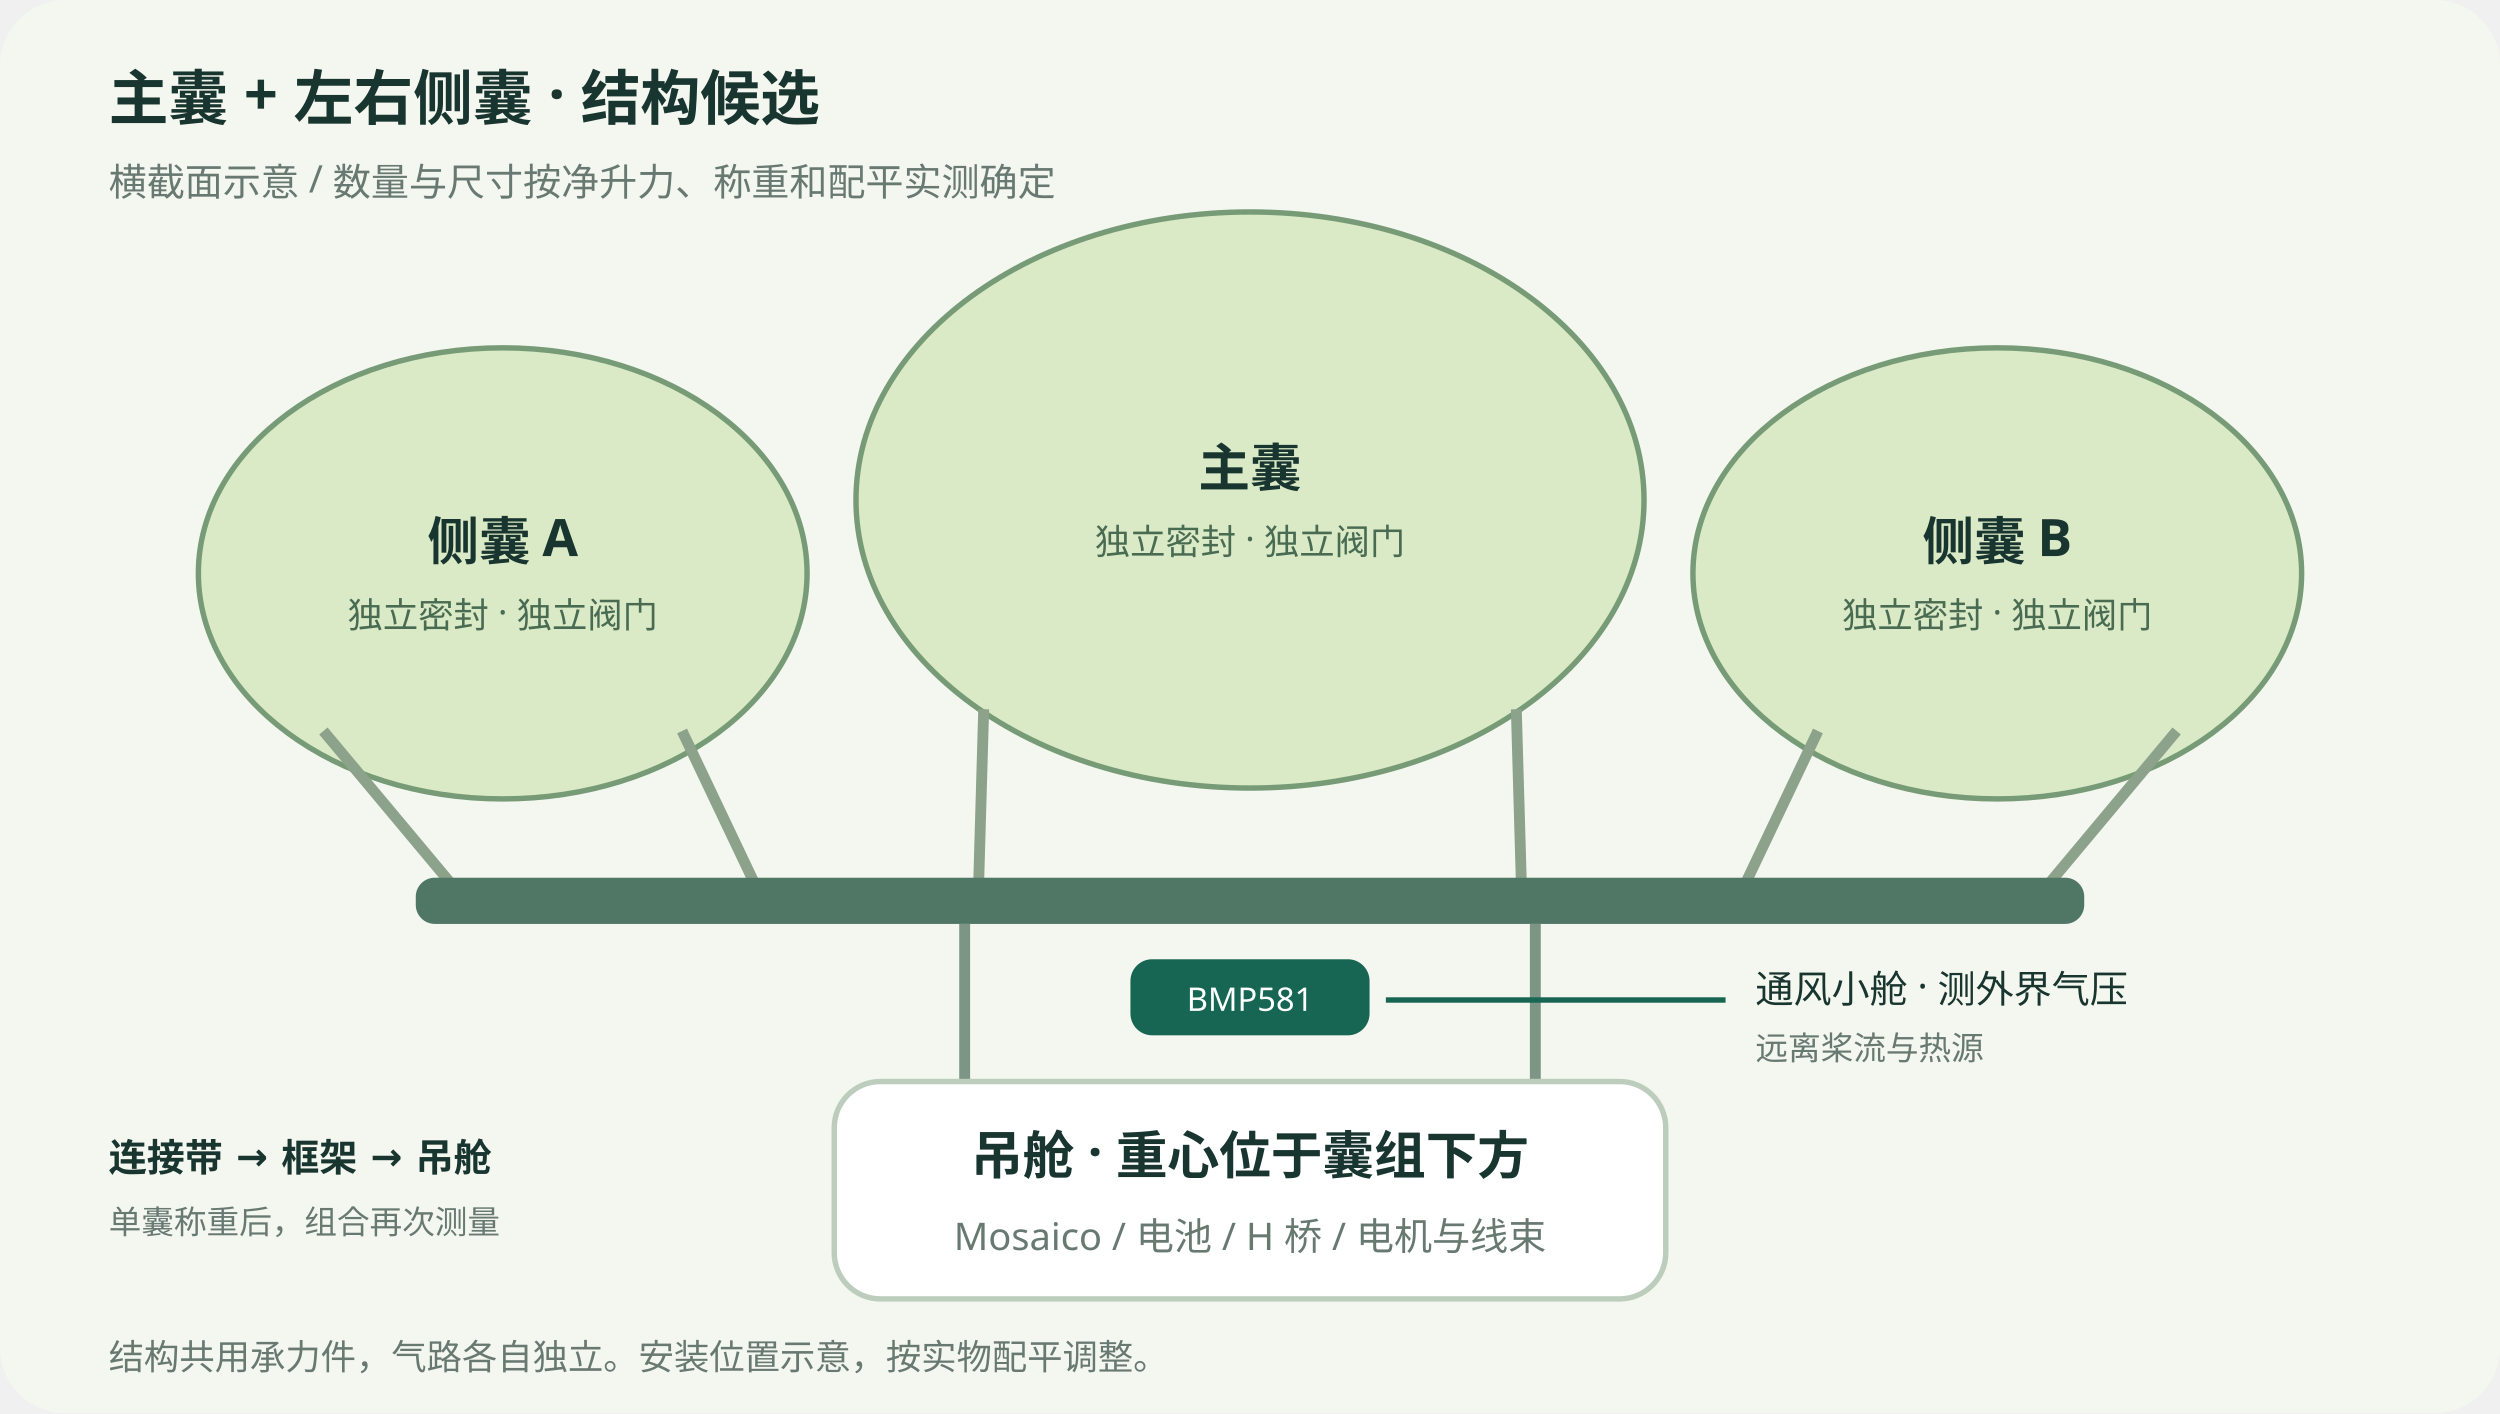
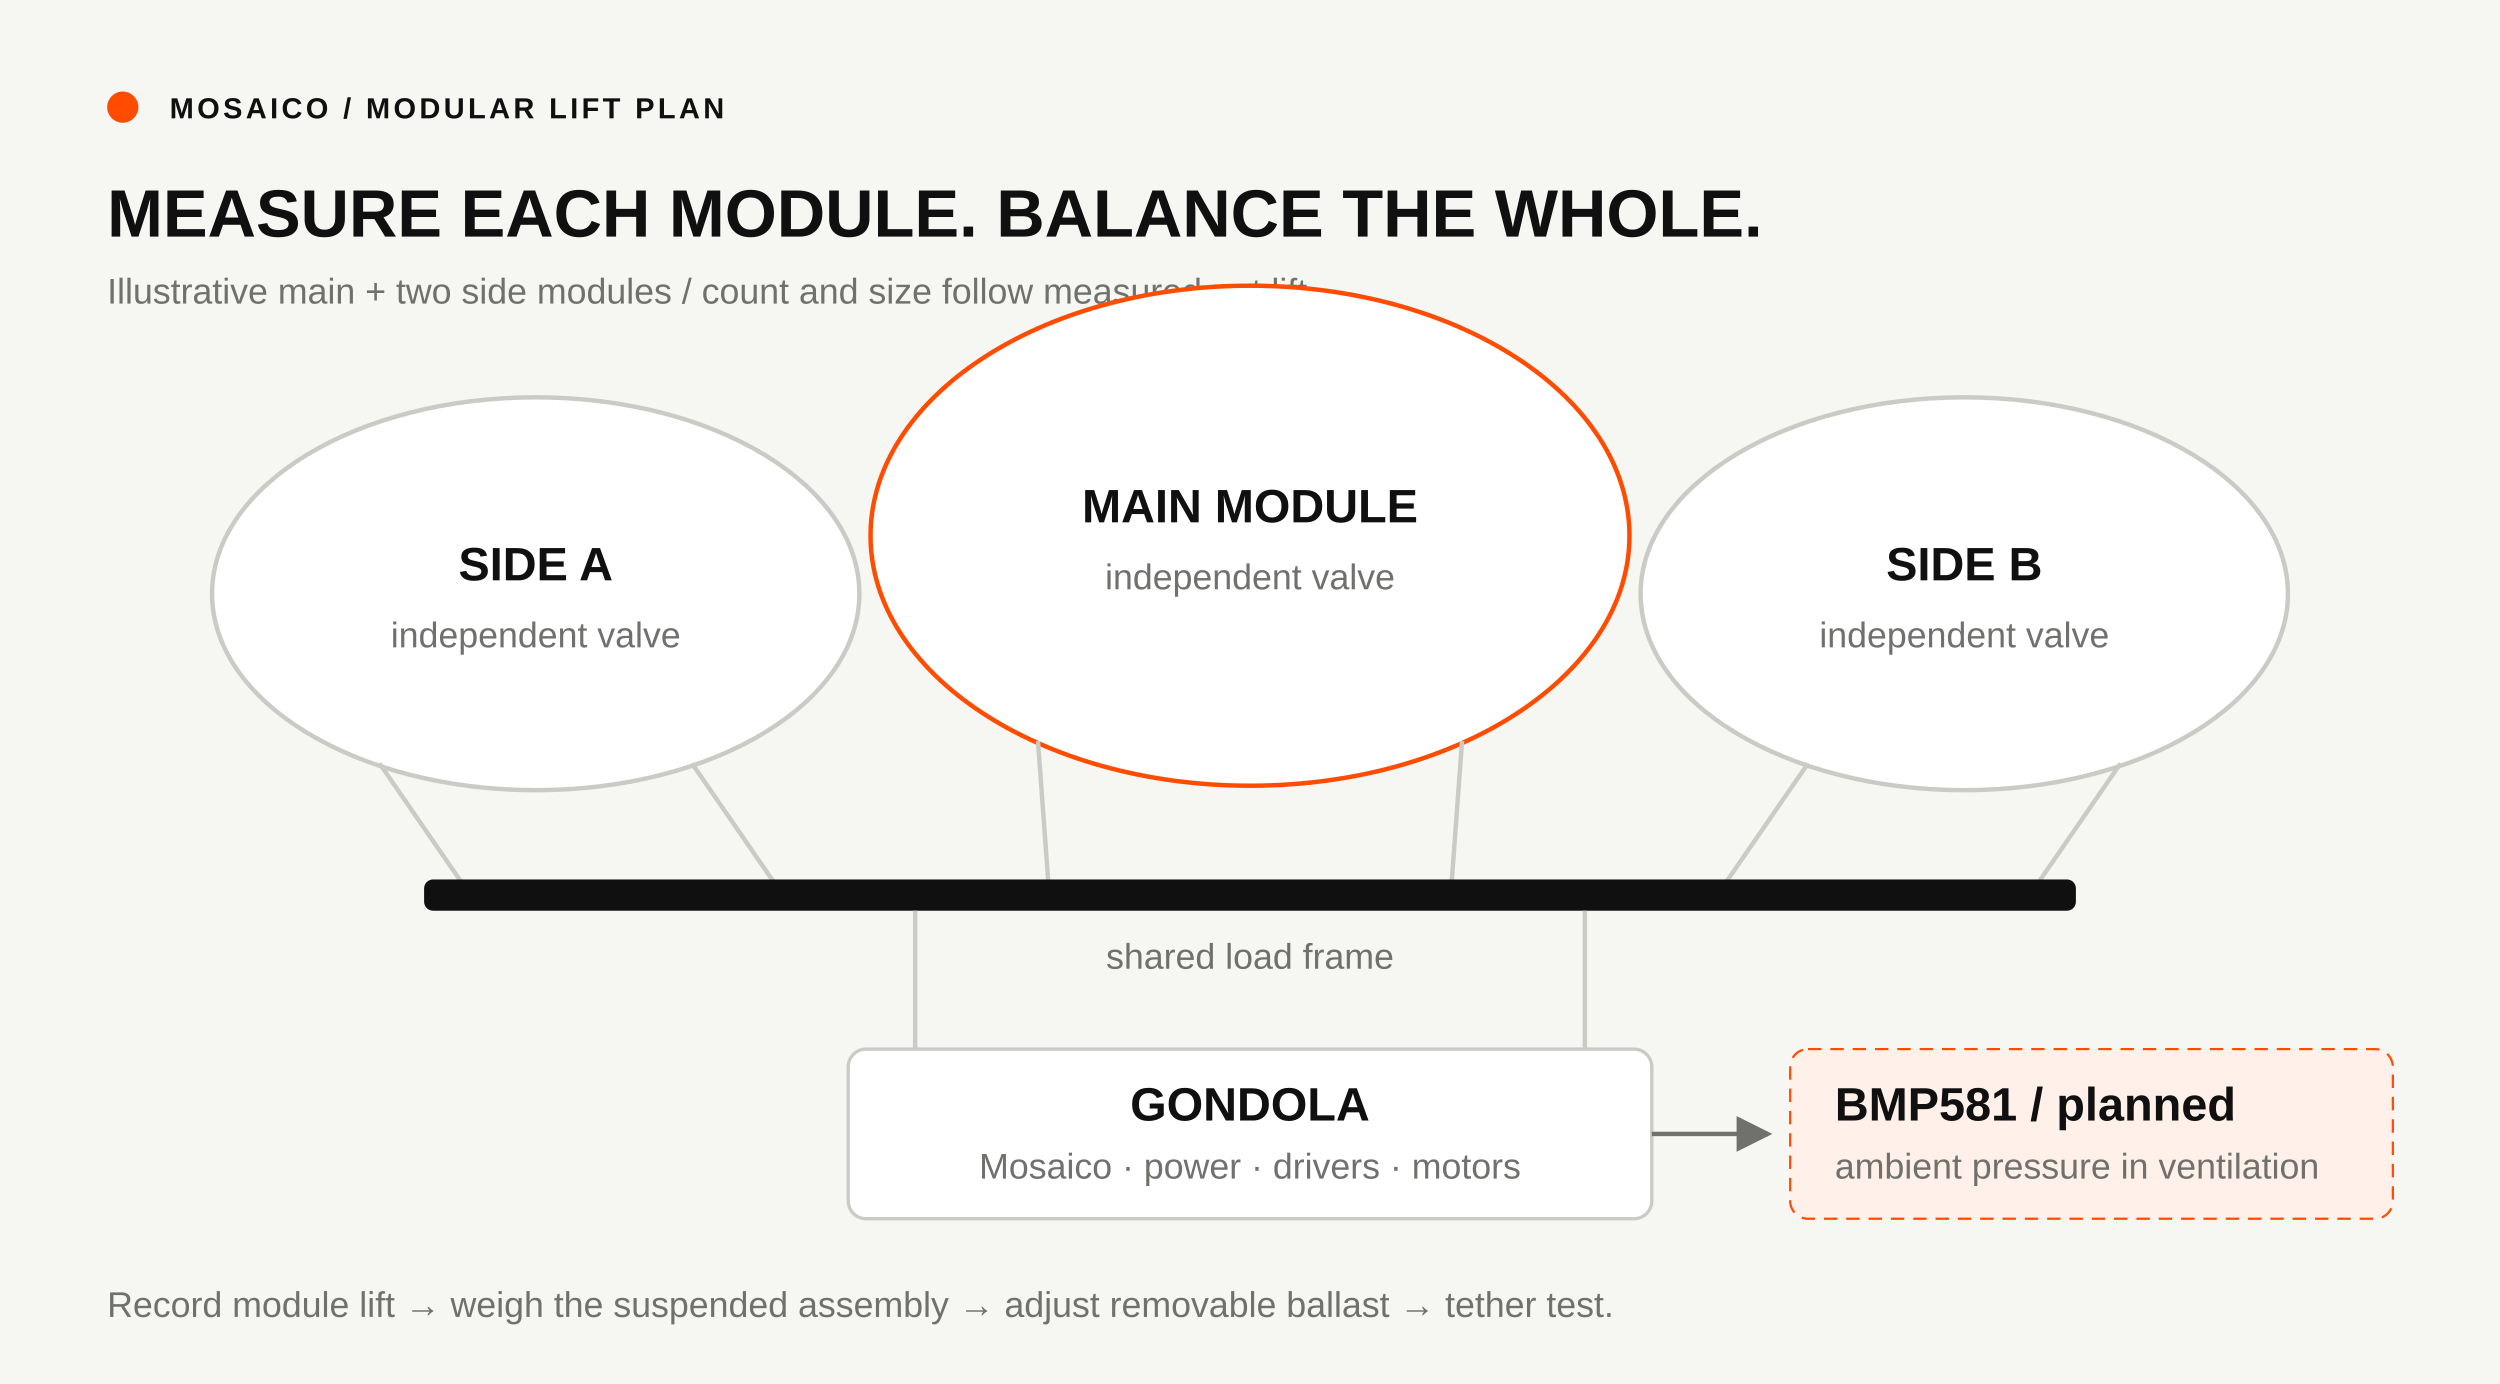
- <svg xmlns="http://www.w3.org/2000/svg" width="920" height="520" viewBox="0 0 920 520" role="img" aria-labelledby="title desc">
-   <rect width="920" height="520" rx="24" fill="#f4f7ef" />
-   <g font-family="Microsoft YaHei,Segoe UI,sans-serif" fill="#19352f">
-     <text x="40" y="44" font-size="22" font-weight="700">主囊 + 左右侧囊 · 结构候选</text>
-     <text x="40" y="72" font-size="14" fill="#687972">横截面示意 / 数量与尺寸按净升力、称重和配平实测确定</text>
-     <g stroke="#769b76" stroke-width="2" fill="#dae9c6">
-       <ellipse cx="185" cy="211" rx="112" ry="83" />
-       <ellipse cx="460" cy="184" rx="145" ry="106" />
-       <ellipse cx="735" cy="211" rx="112" ry="83" />
-     </g>
-     <g text-anchor="middle" font-size="19" font-weight="700">
-       <text x="185" y="206">侧囊 A</text>
-       <text x="460" y="179">主囊</text>
-       <text x="735" y="206">侧囊 B</text>
-     </g>
-     <g text-anchor="middle" font-size="13" fill="#486b52">
-       <text x="185" y="231">独立密封 · 独立阀门</text>
-       <text x="460" y="204">独立密封 · 独立阀门</text>
-       <text x="735" y="231">独立密封 · 独立阀门</text>
-     </g>
-     <g fill="none" stroke="#8ca28a" stroke-width="4">
-       <path d="M119 269 170 330M251 269 280 330M362 261 360 330M558 261 560 330M669 269 640 330M801 269 750 330" />
-     </g>
-     <rect x="153" y="323" width="614" height="17" rx="7" fill="#507666" />
-     <path d="M355 340v59m210-59v59" stroke="#7c9584" stroke-width="4" />
-     <rect x="307" y="398" width="306" height="80" rx="17" fill="#fff" stroke="#bdcdbd" stroke-width="2" />
-     <text x="460" y="432" text-anchor="middle" font-size="19" font-weight="700">吊舱 · 重心位于囊组下方</text>
-     <text x="460" y="460" text-anchor="middle" font-size="14" fill="#687972">Mosaico / 电池 / H 桥 / 电机与线束</text>
-     <rect x="416" y="353" width="88" height="28" rx="8" fill="#176653" />
-     <text x="460" y="372" fill="white" text-anchor="middle" font-size="12">BMP581</text>
-     <path d="m510 368 125 0" stroke="#176653" stroke-width="2" />
-     <text x="646" y="369" font-size="14">通风小舱 · 测外界气压</text>
-     <text x="646" y="390" font-size="12" fill="#687972">远离桨流与热源</text>
-     <text x="40" y="431" font-size="14" font-weight="700">连接带 → 框架 → 吊舱</text>
-     <text x="40" y="454" font-size="12" fill="#687972">单囊称重后，组合再次测量</text>
-     <text x="40" y="504" font-size="13" fill="#687972">结构共用承力件，气路各自独立。安装位置示意，按实物配平调整。</text>
+ <svg xmlns="http://www.w3.org/2000/svg" viewBox="0 0 1120 620" role="img" aria-labelledby="title desc">
+   <defs>
+     <marker id="arrow" markerWidth="8" markerHeight="8" refX="7" refY="4" orient="auto">
+       <path d="M0 0L8 4L0 8Z" fill="#70706C" />
+     </marker>
+   </defs>
+   <style>text{font-family:Arial,"Microsoft YaHei",sans-serif;fill:#101010}.k{font-size:13px;font-weight:700;letter-spacing:1.5px}.t{font-size:30px;font-weight:700}.h{font-size:21px;font-weight:700}.s{font-size:16px;fill:#70706C}.a{fill:none;stroke:#70706C;stroke-width:2;marker-end:url(#arrow)}.line{fill:none;stroke:#CBCBC6;stroke-width:2}.box{fill:white;stroke:#CBCBC6;stroke-width:1.5}</style>
+   <rect width="1120" height="620" fill="#F6F6F3" />
+   <circle cx="55" cy="48" r="7" fill="#FF4C01" />
+   <text x="76" y="53" class="k">MOSAICO / MODULAR LIFT PLAN</text>
+   <text x="48" y="106" class="t">MEASURE EACH MODULE. BALANCE THE WHOLE.</text>
+   <text x="48" y="136" class="s">Illustrative main + two side modules / count and size follow measured net lift</text>
+   <ellipse cx="240" cy="266" rx="145" ry="88" fill="white" stroke="#CBCBC6" stroke-width="2" />
+   <ellipse cx="560" cy="240" rx="170" ry="112" fill="white" stroke="#FF4C01" stroke-width="2" />
+   <ellipse cx="880" cy="266" rx="145" ry="88" fill="white" stroke="#CBCBC6" stroke-width="2" />
+   <g text-anchor="middle">
+     <text x="240" y="260" class="h">SIDE A</text>
+     <text x="240" y="290" class="s">independent valve</text>
+     <text x="560" y="234" class="h">MAIN MODULE</text>
+     <text x="560" y="264" class="s">independent valve</text>
+     <text x="880" y="260" class="h">SIDE B</text>
+     <text x="880" y="290" class="s">independent valve</text>
  </g>
+   <path d="M170 342L210 400M310 342L350 400M465 332L470 400M655 332L650 400M810 342L770 400M950 342L910 400" class="line" />
+   <rect x="190" y="394" width="740" height="14" rx="4" fill="#101010" />
+   <text x="560" y="434" text-anchor="middle" class="s">shared load frame</text>
+   <path d="M410 408V470M710 408V470" class="line" />
+   <rect x="380" y="470" width="360" height="76" rx="8" class="box" />
+   <text x="560" y="502" text-anchor="middle" class="h">GONDOLA</text>
+   <text x="560" y="528" text-anchor="middle" class="s">Mosaico · power · drivers · motors</text>
+   <path d="M740 508H792" class="a" />
+   <rect x="802" y="470" width="270" height="76" rx="8" fill="#FFF1E9" stroke="#FF4C01" stroke-dasharray="6 4" />
+   <text x="822" y="502" class="h">BMP581 / planned</text>
+   <text x="822" y="528" class="s">ambient pressure in ventilation</text>
+   <text x="48" y="590" class="s">Record module lift → weigh the suspended assembly → adjust removable ballast → tether test.</text>
</svg>
